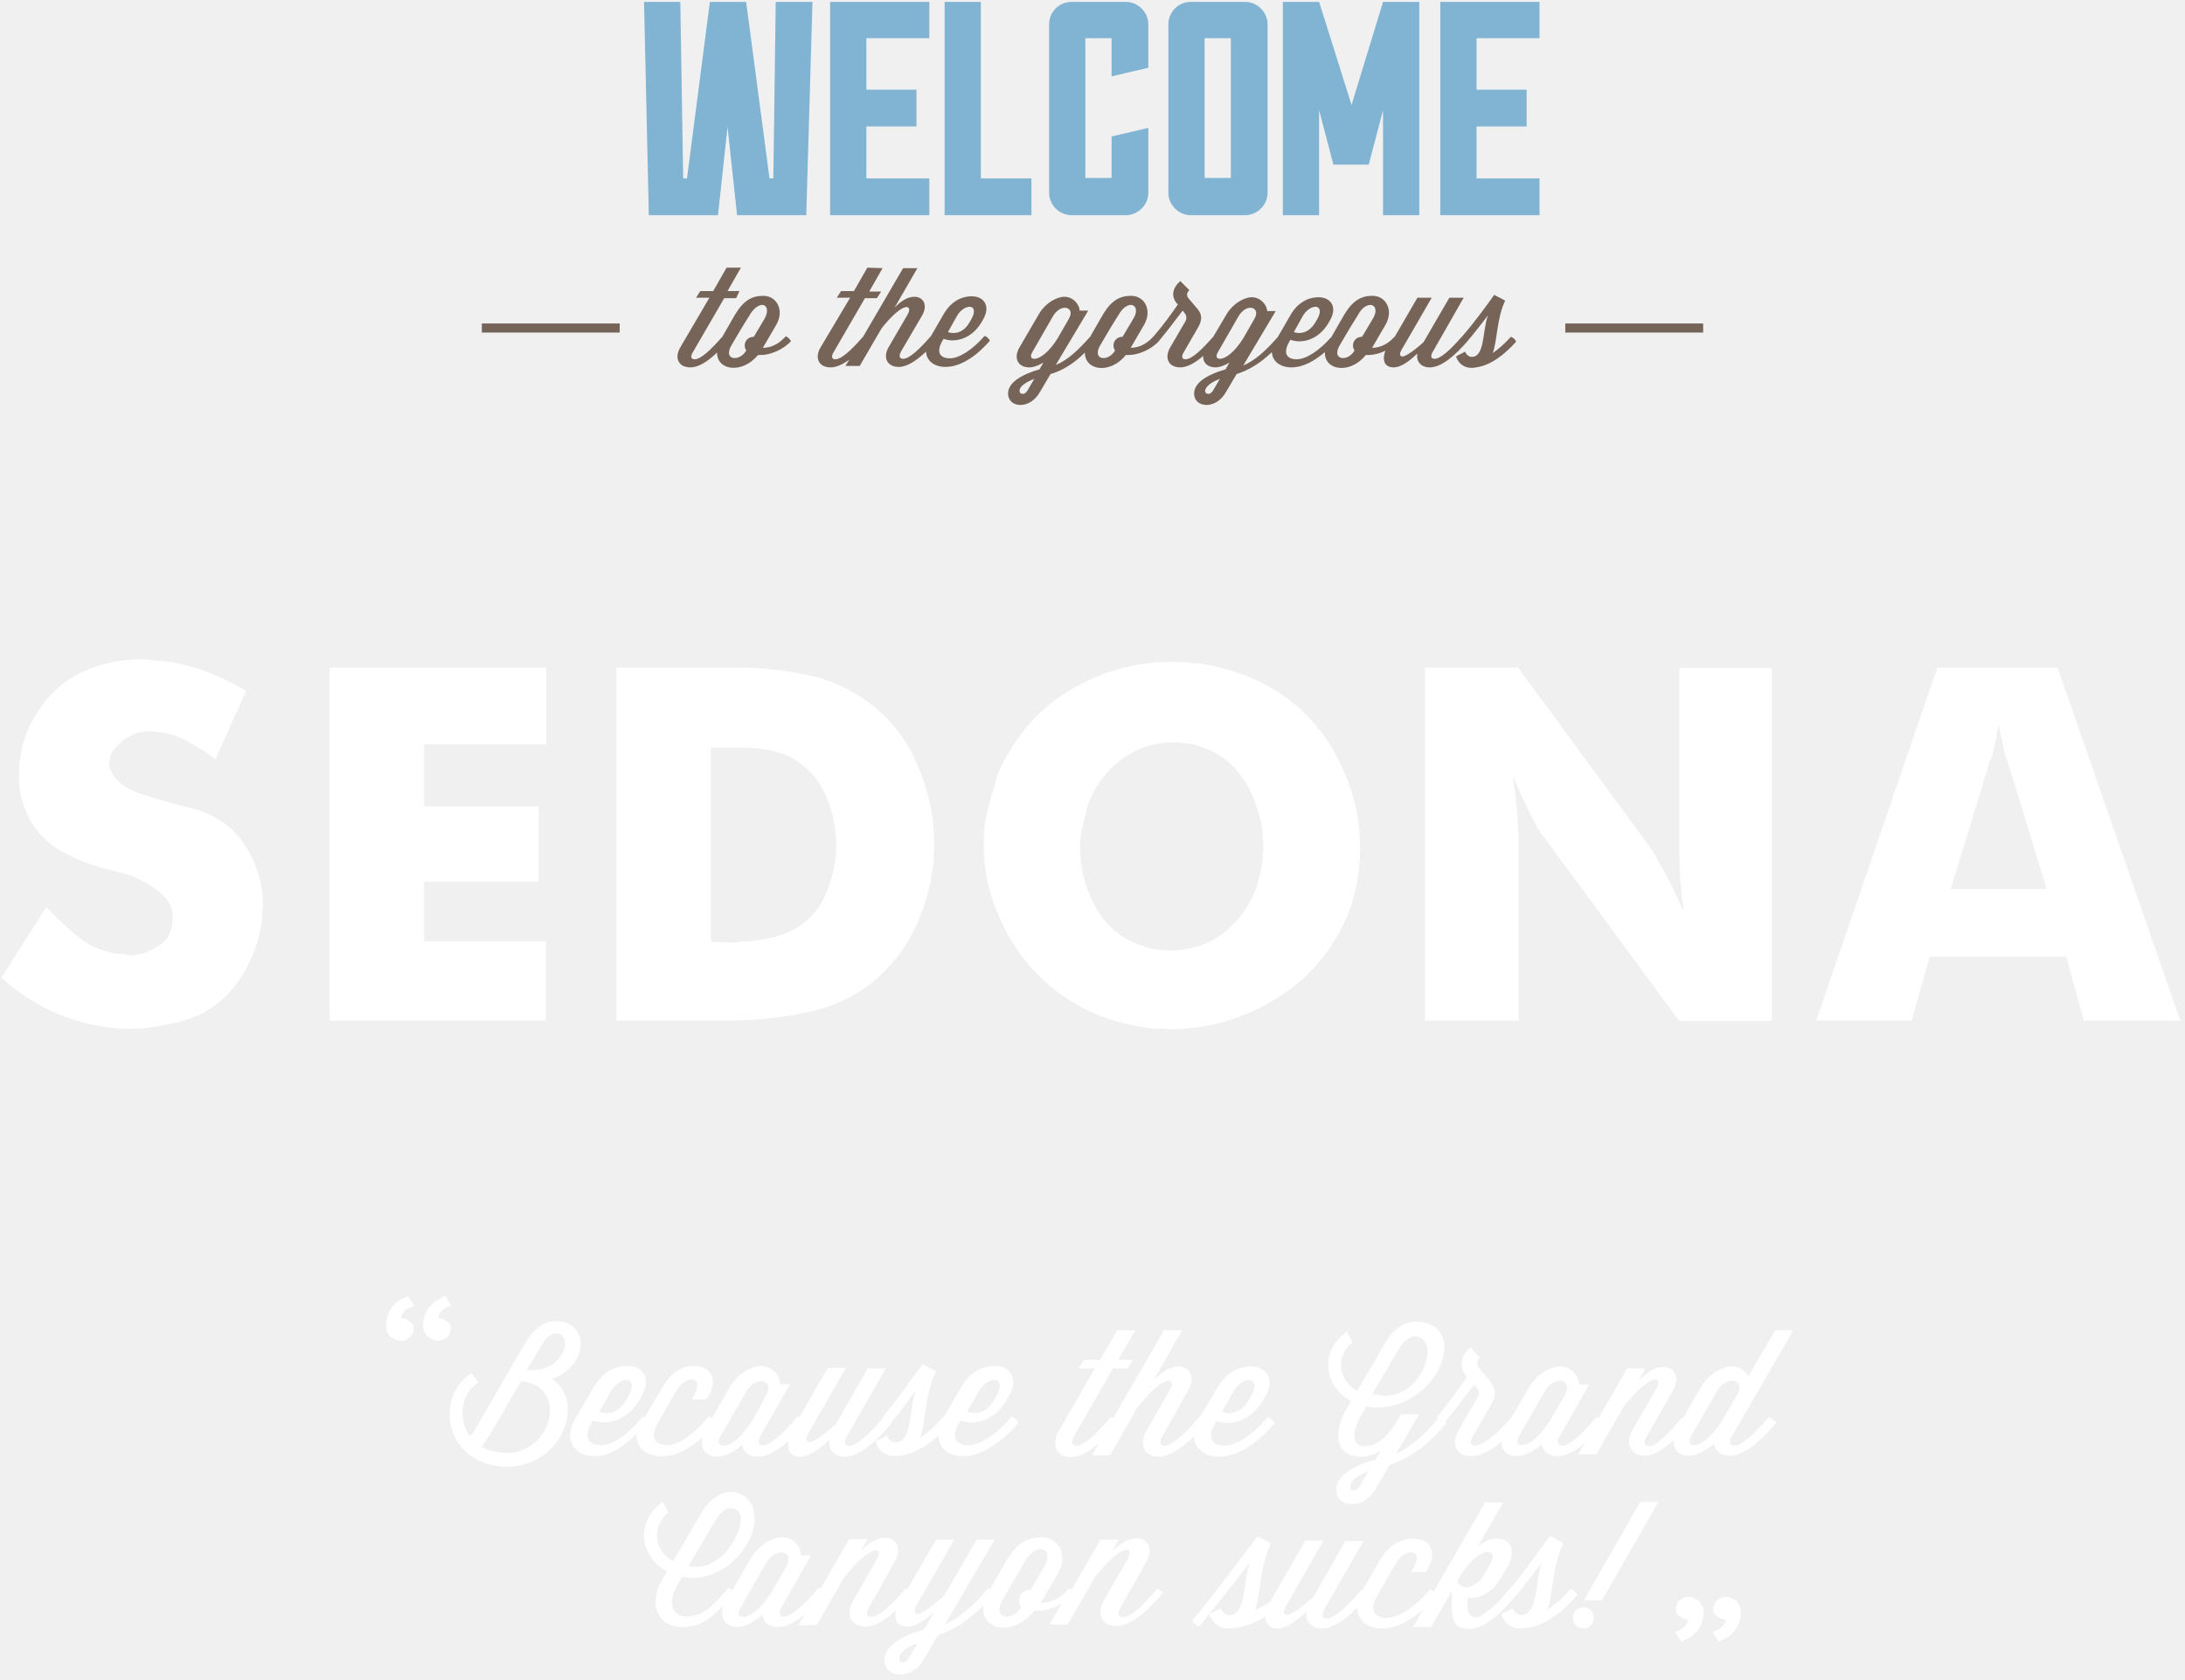
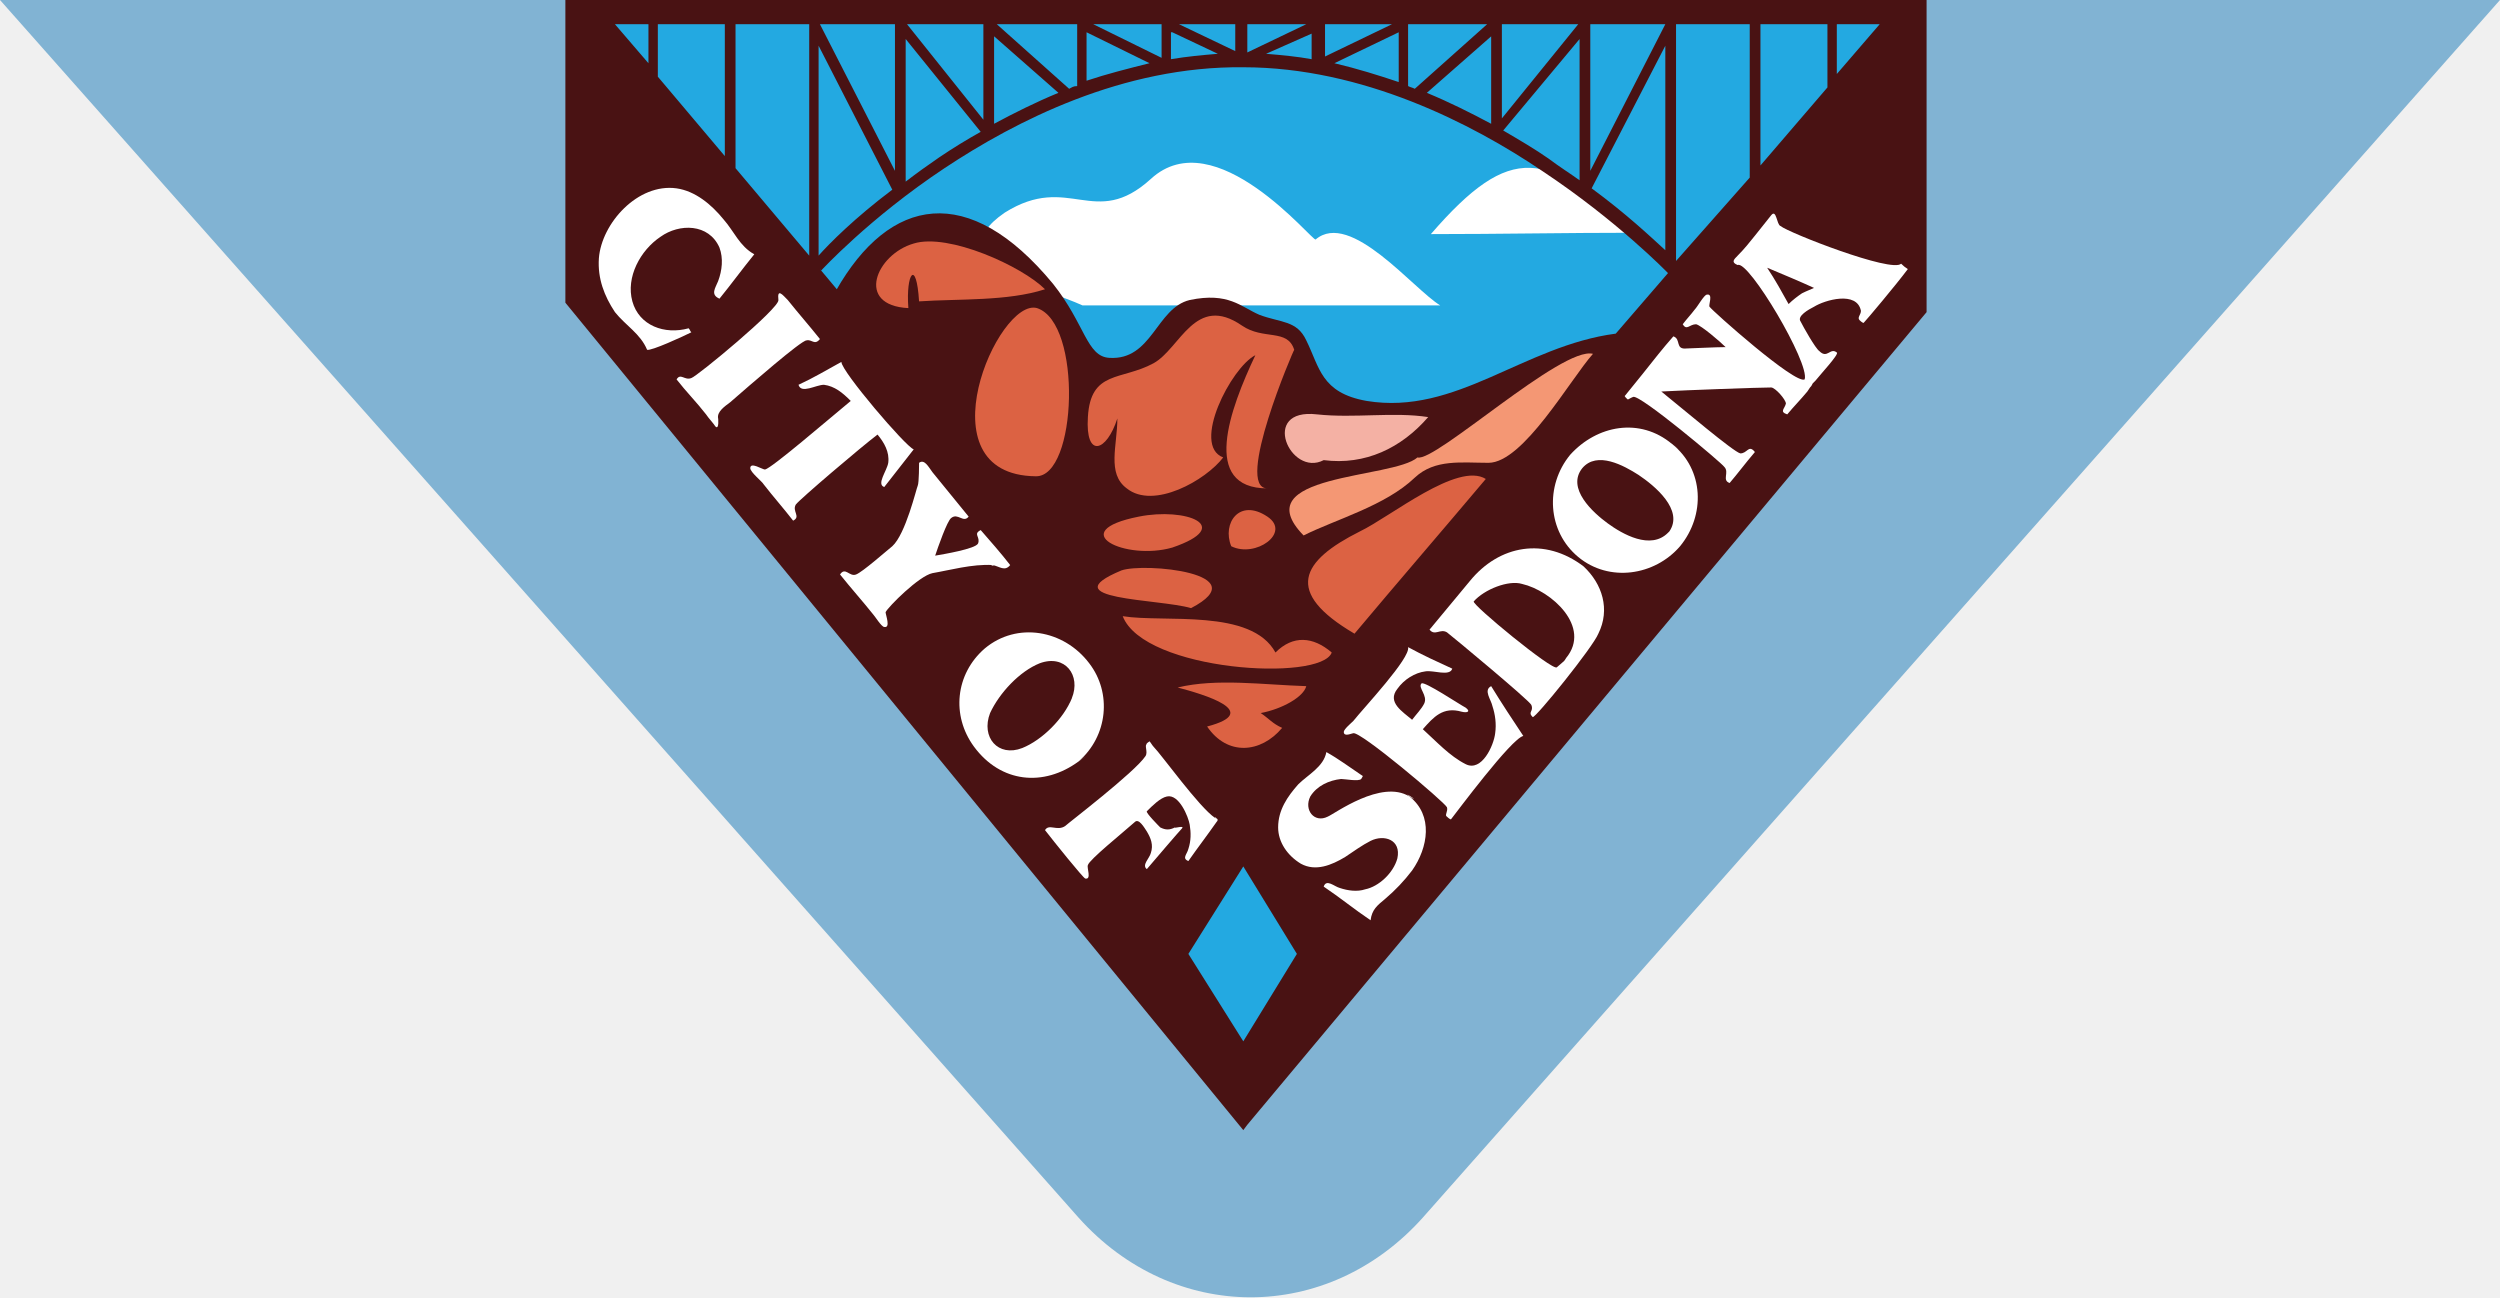
- <svg xmlns="http://www.w3.org/2000/svg" width="458" height="352" fill="none">
-   <path d="m152.3 56.1-2.8 4.9h-2.7l-.9 1.4h2.8l-6.1 10.4c-1.3 2.2-.4 4.2 2.1 4.2 1.8 0 3.7-1.3 5.6-3.1 0 3.8 5.3 4.5 8.6.5h.7c1.8 0 4.6-1.1 6.2-2.9-.2-.4-.7-.9-1.1-1l-.2.2c-1.4 1.5-3 2.2-4.6 2.2l2.8-4.8c1.8-3.1.1-6.1-2.7-6.1-2.3 0-4.1.9-5.9 3.9l-1.5 2.6-1.2 2.1-.2.2c-2.2 2.5-4.3 4.5-5.6 4.5-.7 0-1-.5-.3-1.6l6.5-11.2h2.5l.7-1.5h-2.5l2.8-4.9h-3Zm7.5 7.8c1 .1 1.4 1.3.4 3l-2.2 3.7h-.1c-1 0-1.8.8-1.8 1.8 0 .4.1.7.3 1v.1c-1.4 2.4-4.9 2-3.1-1.1l2.3-3.9 1.5-2.4c.9-1.6 2-2.2 2.7-2.2Zm22-7.8L179 61h-2.7l-.9 1.4h2.8L172 72.8c-1.3 2.2-.4 4.2 2.1 4.2 1.2 0 2.5-.6 3.9-1.6l-.8 1.3h3l4.6-7.9c4.6-5.8 6.7-5 5.4-2.8l-3.9 6.7c-1.3 2.2-.4 4.2 2.1 4.2 1.8 0 3.8-1.4 5.7-3.2.1 1.9 1.7 3.2 4.1 3.2 3.4 0 6.8-2.6 9.3-5.5-.2-.4-.7-.9-1.1-1l-.2.2c-2.2 2.5-5 4.5-7.1 4.5-1.9 0-3-1.1-1.6-3.6l.3-.5c1.9.8 5.6.4 7.9-3.4l.4-.7c1.6-2.8.1-4.8-2.4-4.8-2.4 0-4.4 1.3-5.7 3.4l-2.9 5-.2.2c-2.2 2.5-4.3 4.5-5.6 4.5-.7 0-1-.5-.4-1.6l4.4-7.5c1.3-2.3.1-3.9-1.6-3.9-1.3 0-2.7.7-4.2 2.3l4.8-8.3h-3l-8.4 14.4-.2.2c-2.2 2.5-4.3 4.5-5.6 4.5-.7 0-1-.5-.3-1.6l6.5-11.2h2.5l.9-1.4h-2.5l2.8-4.9-3.2-.1Zm21.3 8.2c1-.1 1.5.9.5 2.6l-.4.7c-1.4 2.4-3.4 2.4-4.5 2l1.9-3.4c.7-1.2 1.7-1.8 2.5-1.9Zm44.3-5.4c-1.7 1.5-1.9 3.2-.8 4.6l.3.3c-1.3 1.9-3.1 4.4-5.1 6.7l-.2.2c-1.4 1.5-3 2.2-4.6 2.2l2.8-4.8c1.8-3.1.1-6.1-2.7-6.1-2.3 0-4.1.9-5.9 3.9l-1.5 2.6-1.2 2.1-.2.2c-2.5 2.8-4.6 4.7-7 5.7l6.8-11.4h-1.8c0-1.2-1.3-2.9-3.2-2.9-1.6 0-3.9 1.3-5.2 3.4l-4.2 7.2c-1.3 2.2-.4 4.2 2.1 4.2.8 0 1.9-.4 2.9-1l-.8 1.4c-4.1 1.2-6.6 2.9-6.6 5.1 0 2.9 4.4 3.5 6.6-.2l2.3-3.9c2.4-.7 4.8-2.1 7.2-4.5 0 3.8 5.3 4.6 8.6.5h.7c1.8 0 4.6-1.1 6.2-2.9 1.4-1.7 2.6-3.2 5-6.4l.4.5c.4.5.5 1.1.2 1.7l-3.2 5.5c-1.3 2.2-.4 4.2 2.1 4.2 1.5 0 3.2-1 4.8-2.4-.1 1.4.9 2.4 2.6 2.4.8 0 1.9-.4 2.9-1l-.8 1.4c-4.1 1.2-6.6 2.9-6.6 5.1 0 2.9 4.4 3.5 6.6-.2l2.3-3.9c2.5-.8 4.9-2.2 7.4-4.6.1 1.9 1.7 3.2 4.1 3.2 2.5 0 4.9-1.4 7-3.2-.1 3.9 5.3 4.7 8.6.6h.7c.9 0 2.2-.3 3.4-.9-.8 2.1-.1 3.5 1.7 3.5 1.7 0 3.5-1.5 5-2.9-.3 1.6.7 2.9 2.6 2.9 2.5 0 5.4-2.6 7.9-5.5 1.7-2 3.2-4 4.3-5.4-1.2 3.1-.6 8.7-3.4 8.7-1 0-1.4-1.1-1.4-1.1l-1.9 1s.6 2.4 3.3 2.4c.3 0 .6 0 .8-.1h.1c3.1-.4 6.1-2.8 8.4-5.4-.2-.5-.7-.9-1.1-1l-.2.2c-1.1 1.2-2.3 2.3-3.6 3.2 1-2.8.8-7.2 2.6-11l-2.3-1.2c-1.2 1.7-4 5.6-6.7 8.7l-.2.2c-2.2 2.5-4.3 4.5-5.6 4.5-.7 0-1-.5-.3-1.6l6.4-11.2h-3l-5.4 9.3c-2.3 2.1-4.1 3.2-4.6 3-.8-.3 0-1.4.4-2.1l5.9-10.2h-3l-4.7 8.1-.2.2c-1.4 1.5-3 2.2-4.6 2.2l2.8-4.8c1.8-3.1.1-6.1-2.7-6.1-2.3 0-4.1.9-5.9 3.9l-1.5 2.6-1.2 2.1-.2.2c-2.2 2.5-5 4.5-7.1 4.5-1.9 0-3-1.1-1.6-3.6l.3-.5c1.9.8 5.6.4 7.9-3.4l.4-.7c1.6-2.8.1-4.8-2.4-4.8-2.4 0-4.4 1.3-5.7 3.4l-2.9 5-.2.2c-2.5 2.8-4.6 4.7-7 5.7l6.8-11.4h-1.8c0-1.2-1.3-2.9-3.2-2.9-1.6 0-3.9 1.3-5.2 3.4l-2.9 4.9-.2.2c-2.2 2.5-4.3 4.5-5.6 4.5-.7 0-1-.5-.3-1.6l3-5.2c1-1.8.6-2.9-.4-4l-1.7-2c-.4-.5-.4-1.1.2-1.7l-1.9-1.9Zm-10.3 5c1 .1 1.5 1.3.4 3l-2.2 3.7h-.1c-1 0-1.8.8-1.8 1.8 0 .4.1.7.3 1v.1c-1.4 2.4-4.9 2-3.1-1.1l2.3-3.9 1.5-2.4c.9-1.6 1.9-2.2 2.7-2.2Zm50.2 0c1 .1 1.5 1.3.4 3l-2.2 3.7h-.1c-1 0-1.8.8-1.8 1.8 0 .4.1.7.3 1v.1c-1.4 2.4-4.9 2-3.1-1.1l2.3-3.9 1.5-2.4c.8-1.6 1.9-2.2 2.7-2.2Zm-11.7.4c1-.1 1.5.9.5 2.6l-.4.7c-1.5 2.4-3.4 2.4-4.5 2l1.9-3.4c.7-1.2 1.7-1.8 2.5-1.9Zm-52.4.2c1 0 1.7.9.8 2.4l-2.3 4c-1.8 2.9-3.7 4.3-4.9 4.3-.7 0-1-.5-.3-1.6l4.2-7.3c.7-1.2 1.7-1.8 2.5-1.8Zm38.9 0c1 0 1.7.9.8 2.4l-2.3 4c-1.8 2.9-3.7 4.3-4.9 4.3-.7 0-1-.5-.3-1.6l4.2-7.3c.7-1.2 1.7-1.8 2.5-1.8Zm-45.3 14.9-1.4 2.4c-.6 1.1-1.7.9-1.7.1 0-.7.8-1.6 3.1-2.5Zm38.9 0-1.4 2.4c-.6 1.1-1.7.9-1.7.1.1-.7.8-1.6 3.1-2.5ZM101 67.8h28.9v1.9H101v-1.9Zm227.1 0H357v1.9h-28.9v-1.9Z" fill="#766458" />
-   <path d="M322.7 37.4v7.7h-20.8V.4h20.8V8h-13.2v10.8H320v7.7h-10.5v10.9h13.2ZM289.9.4h7.6v44.7h-7.6v-22l-3 11.4h-7.4l-3-11.4v22h-7.6V.4h7.6l6.8 21.6L289.9.4ZM258 8h-5.5v29.3h5.5V8Zm3-7.6c2.5 0 4.7 2.1 4.7 4.7v35.3c0 2.6-2.2 4.7-4.7 4.7h-11.4c-2.6 0-4.7-2.2-4.7-4.7V5.1c0-2.6 2.1-4.7 4.7-4.7H261Zm-28 28.2 7.7-1.8v13.6c0 2.6-2.2 4.7-4.7 4.7h-11.4c-2.6 0-4.7-2.2-4.7-4.7V5.1c0-2.6 2.1-4.7 4.7-4.7H236c2.5 0 4.7 2.1 4.7 4.7v9.1L233 16V8h-5.5v29.3h5.5v-8.7Zm-16.8 8.8v7.7H198V.4h7.6v37h10.6Zm-21.4 0v7.7H174V.4h20.8V8h-13.2v10.8h10.5v7.7h-10.5v10.9h13.2ZM162.6.4h7.7L169 45.1h-14.5l-2-18.5-2 18.5H136L135 .4h7.6l.6 37h.8l4.8-37h7.6l4.9 37h.8l.5-37Z" fill="#81B3D3" />
-   <path d="m380.7 213.9 25.4-74h25.2l25.7 74h-20.2l-3.7-13.4h-28.6l-3.8 13.4h-20Zm35.7-52.1-7.5 24.5H429l-7.5-24.5-1.2-3.6c-.3-1.3-.6-2.5-.8-3.8-.2-.5-.3-.9-.3-1.3-.1-.5-.2-.9-.2-1.3-.1.4-.2.8-.3 1.3-.1.4-.2.8-.2 1.3-.1.2-.1.3-.1.5 0 .1 0 .2-.1.3-.2 1.1-.5 2.3-.8 3.4-.5 1-.8 2.1-1.1 3.2Zm-117.7 52.1v-74h19.5l27.9 38c.7 1.1 1.4 2.3 2 3.5.7 1.2 1.4 2.4 2 3.6l1.4 3c.5 1 .9 2 1.4 2.9l-.3-2.4c-.1-.8-.2-1.6-.2-2.4-.2-1.6-.3-3.2-.3-4.8-.1-1.7-.1-3.3-.1-5V140h19.4v74H352l-28.1-38.2c-.8-.9-1.5-2-2.2-3.3-.7-1.3-1.4-2.7-2-4.1-.4-1-.9-1.9-1.4-2.9-.4-.9-.7-1.9-1.2-2.8a93.41 93.41 0 0 1 1.2 14.7v36.5h-19.6Zm-88-54.9c3.6-6.6 8.5-11.6 14.9-15.1a40.8 40.8 0 0 1 22.7-5.1c1 .1 2 .2 2.9.2 2.9.4 5.7 1.1 8.5 2.1a36.1 36.1 0 0 1 20.9 18.2c3 5.9 4.5 12 4.5 18.5 0 .8 0 1.6-.1 2.4 0 .8-.1 1.5-.2 2.3-.2 1.7-.5 3.3-.9 4.9-.4 1.6-.9 3.1-1.5 4.6-3.3 7.5-8.3 13.4-15.2 17.5-6.9 4.1-14.1 6.2-21.7 6.2-.5 0-1.1 0-1.6-.1h-1.5c-2.7-.2-5.3-.7-7.9-1.4-2.6-.7-5.1-1.7-7.4-2.9a37.5 37.5 0 0 1-15.3-14.5c-3.7-6.3-5.6-12.9-5.6-19.7 0-1 0-2 .1-3s.2-2.1.5-3.1c.4-2 .9-4.1 1.6-6 .4-2.2 1.3-4.1 2.3-6Zm52.8 26.6.6-2.4c.2-.9.4-1.7.5-2.6.1-.5.1-1.1.1-1.6.1-.5.1-1 .1-1.5s0-.9-.1-1.4v-1.4c-.4-3.3-1.4-6.5-3-9.6-1.6-3.1-3.9-5.5-6.7-7.2-.8-.4-1.5-.7-2.3-1-.8-.3-1.5-.6-2.3-.8-.8-.2-1.5-.3-2.3-.3-.8-.2-1.5-.2-2.3-.2-3.9 0-7.6 1.2-10.9 3.7-3.3 2.5-5.7 5.8-7 9.9l-.2.5v.5l-.6 2.2c-.2.7-.3 1.4-.5 2.2l-.2 1.6v2.4c0 .2 0 .5.1.8.2 4.1 1.5 8 3.7 11.7 2.3 3.6 5.5 6 9.5 7.2l1.4.5c.5.1 1 .2 1.5.2l1.4.2h1.4c4.1 0 7.8-1.2 11-3.6 3.3-2.6 5.7-5.9 7.1-10ZM181.4 207a32.6 32.6 0 0 1-11.8 5.1c-4.2.9-8.6 1.5-12.9 1.7-1.2.1-2.5.1-3.7.1h-23.8v-74h25.1a71.43 71.43 0 0 1 15.9 1.8c4.1.9 7.9 2.7 11.3 5.1 4.3 3 7.7 7 10.1 12 2.4 5 3.8 10.1 4.1 15.3.1.5.1.9.1 1.4v2.9c-.2 5.5-1.5 10.8-3.9 15.9s-6 9.4-10.5 12.7Zm-32.4-9.7c.2 0 .5 0 .7.1h.8c.3 0 .6 0 .8.1h3.1c.9-.1 1.7-.2 2.4-.2 2-.2 4-.5 5.9-1 1.9-.5 3.7-1.4 5.2-2.4 2.5-1.8 4.3-4.2 5.5-7.2 1.2-3.1 1.9-6.3 1.9-9.6v-.9c0-.3 0-.6-.1-.9-.2-2.9-.9-5.8-2.1-8.5-1.2-2.8-2.9-5-5.1-6.6-1.6-1.3-3.5-2.2-5.5-2.7s-4-.7-6-.8H149v40.6Zm-79.9 16.6v-74h45.4V156H88.9v13h24v15.8h-24v12.5h25.5v16.6H69.1ZM9.7 190.1c.1.1.1.2.1.2.1 0 .2 0 .2.1 2.1 2.3 4.5 4.5 7.1 6.5 2.6 1.9 5.7 3 9.1 3.1.1 0 .2 0 .2.1h.3c.1 0 .2 0 .2.1h1.3c.4-.1.7-.2 1-.2 1.2-.2 2.4-.7 3.5-1.4 1.2-.7 2.1-1.5 2.7-2.6l.2-.5.2-.5c.2-.5.3-1 .3-1.5.1-.5.1-.9.1-1.3 0-2.1-.9-3.8-2.8-5.2-1.7-1.4-3.7-2.6-5.8-3.4-.8-.3-1.6-.5-2.4-.7l-2.2-.6h-.2c-.1-.1-.2-.1-.2-.1-3.8-.9-7.4-2.4-10.7-4.4-3.3-2.1-5.6-5.1-6.9-8.9-.2-.8-.5-1.6-.7-2.4-.2-.9-.3-1.8-.3-2.7v-3.4c.1-.6.2-1.2.3-1.9.2-1.6.6-3.1 1.2-4.6.5-1.5 1.2-2.9 2.1-4.2 2.5-4.1 5.7-7 9.5-8.8 3.9-1.8 8.1-2.7 12.3-2.7 1 0 2 .1 3 .2l3.3.3c2.8.5 5.6 1.3 8.2 2.3 2.8 1.1 5.3 2.4 7.7 3.8l-6.4 14.3c-2.1-1.5-4.3-2.9-6.6-4.1a15.9 15.9 0 0 0-7.5-1.7h-.9c-1.8.2-3.4 1-5 2.4-1.5 1.3-2.3 2.7-2.3 4.3v.7c.1.2.2.5.3.7.2.5.4 1 .8 1.5s.8.9 1.3 1.3c.9.7 2.1 1.4 3.7 2 1.6.5 3.3 1.1 5.1 1.6 1.5.4 2.9.8 4.3 1.2 1.4.3 2.6.6 3.5.9 4.3 1.5 7.6 4.1 9.8 7.8 2.2 3.6 3.3 7.4 3.4 11.4v.6c0 .5 0 .9-.1 1.4v1.3c-.5 4-1.8 7.9-3.9 11.5-2.1 3.6-4.9 6.4-8.5 8.4-1.3.6-2.7 1.2-4.1 1.6-1.4.4-2.8.7-4.2 1-1.1.2-2.3.4-3.5.5-1.1.2-2.2.2-3.4.2H26c-4.6-.2-9.2-1.2-13.7-3-4.5-1.9-8.5-4.5-12-7.7l9.4-14.8Zm341.6 147.1c0-.3.1-.6.2-.9.1-.3.3-.6.5-.8.2-.2.5-.4.8-.6.3-.1.7-.2 1.1-.2.5 0 .9.1 1.3.3.4.2.8.4 1.1.7.2.3.4.6.6 1 .1.4.2.8.2 1.3 0 .9-.2 1.6-.5 2.4-.3.7-.7 1.4-1.3 1.9a5 5 0 0 1-1.7 1.2c-.3.1-.5.3-.7.4-.1.1-.2.1-.4.2l-1.4-2c.2-.1.5-.2.8-.4.3-.1.6-.3.9-.5.3-.2.5-.5.7-.8.2-.3.3-.6.3-1-.6 0-1.2-.2-1.7-.6-.6-.3-.8-.8-.8-1.6Zm7.8 0c0-.3.1-.6.2-.9.1-.3.3-.6.5-.8.2-.2.5-.4.8-.6.3-.1.7-.2 1.1-.2.5 0 .9.1 1.3.3.4.2.8.4 1.1.7.2.3.4.6.6 1 .1.4.2.8.2 1.3 0 .8-.1 1.6-.5 2.4-.3.7-.7 1.4-1.3 1.9a5 5 0 0 1-.8.7c-.3.2-.6.4-.9.5-.3.1-.5.3-.7.4-.1.1-.2.1-.4.2l-1.3-2c.2-.1.5-.2.8-.4.3-.1.6-.3.9-.5.3-.2.5-.5.7-.8.2-.3.3-.6.3-1-.6 0-1.2-.2-1.7-.6-.7-.3-.9-.8-.9-1.6ZM94.5 278.5c0 .3-.1.6-.2.9-.1.3-.3.6-.5.8a2.73 2.73 0 0 1-3.2.5c-.4-.2-.8-.4-1.1-.7-.3-.3-.5-.7-.6-1-.1-.4-.2-.8-.2-1.3 0-.9.2-1.6.5-2.4.3-.7.7-1.4 1.3-1.9.3-.3.5-.5.8-.7.3-.2.6-.4.9-.5.3-.1.5-.3.7-.4.2-.1.3-.1.4-.2l1.3 2c-.3.1-.6.2-.8.4-.3.1-.6.3-.9.5-.3.2-.5.5-.7.8-.2.3-.3.6-.3 1 .7 0 1.2.2 1.7.6.7.4.9.9.9 1.6Zm-7.8 0c0 .6-.2 1.2-.7 1.7-.2.2-.5.4-.8.6a3.08 3.08 0 0 1-2.4-.1c-.4-.2-.8-.4-1.1-.7-.3-.3-.5-.7-.6-1-.1-.4-.2-.8-.2-1.3 0-.9.2-1.6.5-2.4.3-.7.7-1.4 1.3-1.9.2-.2.5-.5.8-.7.3-.2.6-.4.9-.5.3-.1.5-.3.7-.4.2-.1.3-.1.4-.2l1.3 2c-.2.1-.5.2-.8.4-.3.1-.6.3-.9.5-.3.2-.5.5-.7.8-.2.3-.3.6-.3 1 .7 0 1.2.2 1.7.6.6.4.9.9.9 1.6ZM332 335.4h3.8l11.8-20.6h-3.8L332 335.4Zm-.1 1.5c-1.2 0-2.2 1-2.2 2.2 0 1.2.9 2.2 2.2 2.2 1.2 0 2.2-.9 2.2-2.2 0-1.3-1-2.2-2.2-2.2Zm-26.4-5.5 1.1-1.9c4.4-6.1 7.3-4.4 6-2.1l-1.8 3.1c-1.1 1.9-4.5 3.3-5.3.9Zm25.1 2.9c-.2-.6-.9-1.2-1.4-1.3l-.3.3c-1.3 1.6-2.9 2.9-4.5 4.1 1.2-3.6.9-9.1 3.3-14l-2.8-1.5c-1.6 2.1-5 7.1-8.4 11.1l-.3.3c-2.7 3.2-5.4 5.7-7 5.7-.8 0-1.6-.8-1.6-2.5v-1.6c2.7.3 5.5-1.4 7.2-4.5l1-1.7c3.5-6-2.2-8-6.1-4.5l5.4-9.3h-3.8l-10.8 18.7c-.2-.2-.4-.3-.7-.5l-.3.3c-2.7 3.2-6.2 5.7-8.9 5.7-2.3 0-3.7-1.5-2-4.5l3.9-6.8c2.2-3.7 6-3.1 3.8.8l-.5.9h3.1l.5-.9c2-3.5.1-6.1-3-6.1s-5.5 1.6-7.1 4.4l-3.7 6.4c-.1 0-.2-.1-.2-.1l-.3.3c-2.7 3.2-5.4 5.7-7 5.7-.8 0-1.3-.6-.4-2.1l8.1-14.1H282l-6.7 11.7c-2.9 2.6-5.1 4.1-5.8 3.7-.9-.4 0-1.8.5-2.6l7.4-12.9h-3.8l-7.3 12.7c-.8.7-2.4 1.4-3.2 1.9 1.2-3.6.9-9.1 3.3-14l-2.8-1.5c-1.6 2.1-10.3 13.7-13.7 17.7.3.5.9.9 1.4 1.3 2.1-2.5 9.3-11.7 10.7-13.5-1.5 3.9-.7 11-4.3 11-1.3 0-1.8-1.4-1.8-1.4l-2.4 1.2s.7 3 4.1 3c.4 0 .7 0 1.1-.1h.1c1.9-.3 4.6-1.1 6.4-2.4 0 1.5.9 2.5 2.5 2.5 2.1 0 4.4-1.9 6.2-3.6-.4 2 .8 3.6 3.2 3.6 2.3 0 5-1.9 7.4-4.4 0 2.5 2 4.4 5.1 4.4 3.1 0 6.1-1.7 8.7-4l-2.1 3.7h3.8l4.3-7.5v3c0 3.2.6 4.9 3.7 4.9s6.7-3.3 9.8-7c2.1-2.5 4-5.1 5.4-6.9-1.5 3.9-.7 11-4.3 11-1.3 0-1.8-1.4-1.8-1.4l-2.4 1.2s.7 3 4.1 3c.4 0 .7 0 1.1-.1h.1c4-.5 7.8-3.6 10.6-6.9ZM216 333.2h-.2c-1.2 0-2.2 1-2.2 2.3 0 .5.1.9.4 1.3v.1c-1.8 3-6.1 2.5-3.9-1.5l2.9-5 1.8-3.1c2.7-4.5 6.3-2.7 4 1.2l-2.8 4.7Zm-25.4 14.2c-.8 1.4-2.1 1.2-2.1.2s.9-2.1 3.8-3.2l-1.7 3Zm-28.8-13.8c-2.3 3.6-4.5 5.3-6.1 5.3-.8 0-1.3-.6-.4-2.1l5.3-9.2c2-3.5 6.1-2.6 4.2.8l-3 5.2Zm-12-14.7c1.1-1.9 2.4-2.8 3.4-2.8 1.4 0 2.1.9 2.1 2.3 0 3.5-4.4 10.8-10.2 9.9h-.8l5.5-9.4Zm92.8 14.1-.3.3c-2.7 3.2-5.4 5.7-7 5.7-.8 0-1.3-.6-.4-2.1l5.4-9.6c1.6-2.9.1-4.9-2-4.9-1.6 0-3.3.9-5.2 2.8l1.4-2.5h-3.8l-6.1 10.5c-.2-.1-.3-.2-.5-.3l-.3.3a7.79 7.79 0 0 1-5.7 2.8l3.6-6.1c2.3-4 .2-7.7-3.4-7.7-2.9 0-5.2 1.2-7.3 4.9l-1.9 3.2-1.6 2.8c-.1-.1-.2-.1-.3-.2l-.3.3c-3.1 3.6-5.8 5.9-8.8 7.2l10.4-17.7h-3.8l-6.7 11.6c-2.9 2.7-5.2 4.2-5.9 3.9-.9-.4 0-1.8.5-2.6l7.4-12.9h-3.8l-6 10.4c-.1-.1-.2-.1-.3-.2l-.3.3c-2.7 3.2-5.4 5.7-7 5.7-.8 0-1.3-.6-.4-2.1l5.4-9.6c1.6-2.9.1-4.9-2-4.9-1.6 0-3.3.9-5.2 2.8l1.4-2.5H178l-6 10.4c-.1-.1-.2-.1-.4-.2l-.3.3c-2.7 3.2-5.4 5.7-7 5.7-.8 0-1.3-.6-.4-2.1L170 326h-2.1c.1-1.6-1.5-3.8-4-3.8-2 0-4.9 1.6-6.5 4.4l-3.9 6.7c-.3-.2-.6-.4-.8-.5l-.3.3c-2.7 3.2-4.8 5.7-8.6 5.7-2.6 0-4.1-2.6-1.9-6.4l1.1-1.9c.7.1 1.4.2 2.1.2 4 0 8.6-2.1 11.6-7.3 1.1-1.9 1.5-3.6 1.5-5.1 0-3.4-2.2-5.6-5-5.6-2.1 0-4.5 1.5-6.2 4.4l-5.9 10.1a6.22 6.22 0 0 1-3.4-5.4c0-1.7.8-3.5 2.4-4.8l-1.2-2.2c-2.7 1.9-3.9 4.5-3.9 7 0 3 1.7 5.9 4.8 7.5l-1.1 2c-2.7 4.6-1.1 9.7 4.2 9.7 4.2 0 6.1-1.9 8.7-4.4-.8 2.4.4 4.4 3 4.4 1.5 0 3.4-1 5.2-2.5.2 1.5 1.3 2.5 3.3 2.5 1.8 0 3.8-1.1 5.7-2.8l-1.4 2.4h3.8l5.8-10.1c5.8-7.2 8.4-6.3 6.7-3.5l-4.9 8.5c-1.6 2.8-.5 5.4 2.6 5.4 2 0 4.3-1.4 6.4-3.4-.5 2.1.5 3.4 2.4 3.4 1.8 0 3.9-1.5 5.6-3l-2.1 3.6c-5.1 1.5-8.3 3.6-8.3 6.5 0 3.6 5.6 4.4 8.3-.3l2.9-5c3.2-1 6.3-3 9.5-6.2-.5 5.3 6.5 6.5 10.7 1.1h.8c1.4 0 3.2-.5 4.9-1.5l-2.5 4.4h3.8l5.8-10.1c5.8-7.2 8.4-6.3 6.7-3.5l-4.9 8.5c-1.6 2.8-.5 5.4 2.6 5.4s6.7-3.3 9.8-7c-.1 0-.7-.6-1.2-.8Zm118.6-35.6c-2.3 3.7-4.6 5.5-6.2 5.5-.8 0-1.3-.6-.4-2.1l5.3-9.2c2-3.5 6.1-2.6 4.2.8l-2.9 5Zm-36.2.2c-2.3 3.6-4.5 5.3-6.1 5.3-.8 0-1.3-.6-.4-2.1l5.3-9.2c2-3.5 6.1-2.6 4.2.8l-3 5.2Zm-39.9 13.8c-.8 1.4-2.1 1.2-2.1.2s.9-2.1 3.8-3.2l-1.7 3Zm8-28.5c1.1-1.9 2.4-2.8 3.4-2.8 6 0 1.5 14.4-8.1 12.2h-.8l5.5-9.4Zm77.7 14.1-.3.3c-2.7 3.2-5.4 5.7-7 5.7-.8 0-1.3-.6-.4-2.1l12.8-22.1h-3.8l-5.6 9.6c-.7-1.1-1.9-2-3.5-2-2 0-4.9 1.6-6.5 4.4l-3.7 6.4c-.1 0-.2-.1-.2-.1l-.3.3c-2.7 3.2-5 5.7-6.7 5.7-.8 0-1.3-.6-.4-2.1l5.5-9.6c1.6-2.9.1-4.9-2-4.9-1.6 0-3.3.9-5.2 2.8l1.4-2.5h-3.8l-6 10.4c-.1-.1-.2-.1-.4-.2l-.3.3c-2.7 3.2-5.4 5.7-7 5.7-.8 0-1.3-.6-.4-2.1l6.1-10.7H331c.1-1.6-1.5-3.8-4-3.8-2 0-4.9 1.6-6.5 4.4l-3.7 6.3-.2.2c-2.7 3.2-5.8 5.7-7.4 5.7-.8 0-1.3-.6-.4-2.1l3.8-6.6c1.3-2.3.7-3.6-.5-5.1l-2.1-2.5c-.5-.7-.5-1.5.2-2.2l-2-2.1c-2.1 1.9-2.3 4.1-1 5.8l.3.4c-1.7 2.4-3.9 5.6-6.4 8.5l.3.3c-3.1 3.6-5.8 5.9-8.7 7.2l4.8-8.2h-3.8l-.4.7c-2 3.5-4.3 6-7.2 6-2.6 0-3-2.6-.8-6.4l1.1-1.9c.7.1 1.4.2 2.1.2 13.4 0 19.9-18 8.1-18-2.1 0-4.5 1.5-6.2 4.4l-5.9 10.1a6.22 6.22 0 0 1-3.4-5.4c0-1.7.8-3.5 2.4-4.8l-1.2-2.2c-2.7 1.9-3.9 4.5-3.9 7 0 3 1.7 5.9 4.8 7.5l-1.1 2c-2.7 4.6-2.2 9.7 3.2 9.7 1.6 0 2.9-.5 4.1-1.2l-1 1.7c-5.1 1.6-8.3 3.6-8.3 6.5 0 3.6 5.6 4.4 8.3-.3l2.9-5c3.9-1.2 7.8-3.9 11.9-8.7-.1-.1-.1-.2-.2-.4 1.7-2 3.1-3.9 6-7.7l.5.6c.5.6.7 1.4.2 2.1l-4 6.9c-1.6 2.8-.5 5.4 2.6 5.4 1.9 0 4.3-1.2 6.4-3 0 1.7 1.1 3 3.3 3 1.5 0 3.4-1 5.2-2.5.2 1.5 1.3 2.5 3.3 2.5 1.8 0 3.8-1.1 5.7-2.8l-1.4 2.4h3.8l5.8-10.1c5.8-7.2 8.4-6.3 6.7-3.5l-4.9 8.5c-1.6 2.8-.5 5.4 2.6 5.4 2 0 3.8-1.4 6-3.3-.2 1.9 1 3.3 3.3 3.3 1.5 0 3.4-1 5.2-2.5.2 1.5 1.3 2.5 3.3 2.5 3.1 0 6.7-3.3 9.8-7-.5-.3-1.1-.9-1.6-1.1Zm-112.3-5.3c2.2-3.7 6-3.1 3.8.8l-.5.9c-1.8 3.1-4.3 3-5.7 2.5l2.4-4.2Zm-3 13.6c4.3 0 8.5-3.3 11.7-7-.3-.5-.9-1.1-1.4-1.3l-.3.3c-2.7 3.2-6.2 5.7-8.9 5.7-2.3 0-3.7-1.5-2-4.5l.4-.7c2.4 1 7 .5 9.8-4.4l.5-.9c2-3.5.1-6.1-3-6.1-3 0-5.5 1.6-7.1 4.4l-3.7 6.3s-.1 0-.1-.1l-.3.3c-2.7 3.2-5.4 5.7-7 5.7-.8 0-1.3-.6-.4-2.1l5.4-9.6c1.6-2.9.1-4.9-2-4.9-1.6 0-3.4.9-5.3 2.9l6-10.5H244l-10.7 18.5c-.1-.1-.3-.2-.4-.3l-.3.3c-2.7 3.2-5.4 5.7-7 5.7-.8 0-1.3-.6-.4-2.1l8.1-14.1h3.1l1.1-1.8h-3.1l3.6-6.2h-3.8l-3.6 6.2h-3.4l-1.1 1.8h3.4l-7.6 13.2c-1.6 2.8-.5 5.4 2.6 5.4 1.9 0 3.9-1.2 5.9-3l-1.5 2.6h3.8l5.7-10c5.8-7.3 8.4-6.4 6.8-3.6l-4.9 8.5c-1.6 2.8-.5 5.4 2.6 5.4 2.3 0 4.8-1.8 7.3-4.2.2 2.4 2.2 4.2 5.3 4.2ZM128 291.7c2.2-3.7 6-3.1 3.8.8l-.5.9c-1.8 3.1-4.3 3-5.7 2.5l2.4-4.2Zm23.1 9.2 5.3-9.2c2-3.5 6.1-2.6 4.2.8l-2.9 5.2c-2.3 3.6-4.5 5.3-6.1 5.3-.9-.1-1.4-.6-.5-2.1Zm54-9.2c2.2-3.7 6-3.1 3.8.8l-.5.9c-1.8 3.1-4.2 3-5.7 2.5l2.4-4.2Zm-57.8 9.5c-.6 2.2.6 4.1 3.1 4.1 1.5 0 3.4-1 5.2-2.5.2 1.5 1.3 2.5 3.3 2.5 2 0 4.2-1.4 6.4-3.3-.4 2 .5 3.3 2.4 3.3 2.1 0 4.4-1.9 6.2-3.6-.4 2 .8 3.6 3.2 3.6 3.1 0 6.7-3.3 9.8-7 0 0-.1-.1-.1-.2 2.1-2.4 3.9-5 5.2-6.8-1.5 3.9-.7 11-4.3 11-1.3 0-1.8-1.4-1.8-1.4l-2.4 1.2s.7 3.1 4.1 3.1c.4 0 .7 0 1.1-.1h.1c2.8-.4 5.5-2.1 7.9-4.2.1 2.5 2 4.3 5.1 4.3 4.3 0 8.5-3.3 11.7-7-.3-.5-.9-1.1-1.4-1.3l-.3.3c-2.7 3.2-6.2 5.7-8.9 5.7-2.3 0-3.7-1.5-2-4.5l.4-.7c2.4 1 7 .5 9.8-4.4l.5-.9c2-3.5.1-6.1-3-6.1s-5.5 1.6-7.1 4.4l-3.7 6.3h-.1l-.3.3c-1.3 1.6-2.9 2.9-4.5 4.1 1.2-3.6.9-9.1 3.3-14l-2.8-1.5c-1.6 2.1-5 7.1-8.4 11.1l.1.1-.1.2c-2.7 3.2-5.4 5.7-7 5.7-.8 0-1.3-.6-.4-2.1l8.1-14.1h-3.8l-6.7 11.7c-2.9 2.6-5.1 4.1-5.8 3.7-.9-.4 0-1.8.5-2.6l7.4-12.9h-3.8l-6 10.4c-.1-.1-.2-.1-.3-.2l-.3.3c-2.7 3.2-5.4 5.7-7 5.7-.8 0-1.3-.6-.4-2.1l6.1-10.7h-2.1c.1-1.6-1.5-3.8-4-3.8-2 0-4.9 1.6-6.5 4.4l-3.8 6.6c-.2-.1-.4-.3-.6-.4l-.3.3c-2.7 3.2-5.9 5.7-8.5 5.7-2.3 0-3.7-1.5-2-4.5l3.9-6.8c2.2-3.7 6-3.1 3.8.8l-.5.9h3.1l.5-.9c2-3.5.1-6.1-3-6.1s-5.1 1.6-6.7 4.4l-3.8 6.4c-.1-.1-.2-.1-.3-.2l-.3.3c-2.7 3.2-5.9 5.7-8.6 5.7-2.3 0-3.7-1.5-2-4.5l.4-.7c2.4 1 7 .5 9.8-4.4l.5-.9c2-3.5.1-6.1-3-6.1s-5.5 1.6-7.1 4.4l-4 6.8c-2.4 4-.3 7.7 4.1 7.7 3.3 0 6-2 8.8-4.6-.1 2.6 1.9 4.6 5.1 4.6 3.4.1 6.1-1.7 8.8-4Zm-36.9-14 3.1-5.2c2.8-4.8 6.3-2 4.4 1.6-1.5 2.7-3.6 3.6-7.5 3.6Zm-4.1 17.3c-2.3 0-4-.5-5.4-1.3.7-.8 1.3-1.7 1.9-2.7l6.4-11 1 .1c8.8 1.8 5.3 14.9-3.9 14.9Zm9.4-15.5c7.6-2.6 8.2-12.1.7-12.1-2.1 0-4.5 1.5-6.2 4.4L100 298.9a8 8 0 0 1-1.5 2.1c-2.6-3.6-1.9-9 1.8-11.3l-1.5-1.9c-7.9 5-5.6 19.6 7.6 19.6 11.3 0 16.5-13.6 9.3-18.4Z" fill="#fff" />
+ <svg xmlns="http://www.w3.org/2000/svg" width="185" height="96" fill="none">
+   <path d="M185 0H0l79.81 90.101c7.039 7.865 18.44 7.865 25.479 0L185 0Z" fill="#81B3D3" />
+   <path d="M42.83.697 92.004 58.84l48.878-57.745L42.83.697Z" fill="#23A9E1" />
+   <path d="M120.954 17.224c-5.056 0-10.014.1-15.07.1 5.949-6.87 8.626-6.173 15.07-.1ZM80.107 22.6h26.471c-1.983-1.195-6.642-7.069-9.22-4.879-.198.2-7.436-8.86-12.195-4.48-4.163 3.784-6.047-.497-10.806 2.49-5.255 3.583 3.172 5.674 5.75 6.869Z" fill="#fff" />
+   <path d="M92.302 0H41.838v22.4l50.166 61.23.298-.398 50.265-60.134V0H92.302ZM54.429 1.792h5.453v17.124l-5.453-6.471V1.792Zm-.793 9.757L48.68 5.675V1.792h4.957v9.757ZM72.771 8.86 67.12 1.792h5.65v7.069Zm-6.544 3.783L60.675 1.792h5.552v10.852Zm-5.65-9.259 5.452 10.653c-2.776 2.09-4.66 3.982-5.453 4.878V3.385Zm6.443-.498 5.552 6.87a41.788 41.788 0 0 0-3.073 1.891 53.695 53.695 0 0 0-2.479 1.793V2.886Zm6.544-.199 4.759 4.182c-1.686.696-3.272 1.493-4.76 2.29V2.687Zm5.552 3.883-5.354-4.779h5.949v4.58c-.298 0-.397.1-.595.199Zm18.936-4.779h4.957l-4.957 2.39v-2.39Zm-5.75 0h4.362l-4.362 2.09v-2.09Zm-.893 1.991-4.164-1.99h4.164v1.99Zm-5.452.498L80.9 1.792h5.057v2.489Zm-5.552-1.892 4.66 2.29c-1.587.399-3.173.797-4.66 1.295V2.389Zm6.345 0 3.37 1.593c-1.19.1-2.28.2-3.47.399V2.389h.1Zm10.31.1v1.892c-1.09-.2-2.18-.3-3.37-.399l3.37-1.493Zm6.445-.1v3.684c-1.487-.498-3.074-.995-4.76-1.394l4.76-2.29Zm.694-.597h5.849l-5.353 4.779c-.199-.1-.298-.1-.496-.2V1.793Zm13.483 0h5.552l-5.552 10.852V1.792Zm-6.543 0h5.651l-5.651 6.97v-6.97Zm-.793.896V9.16c-1.488-.796-3.074-1.593-4.759-2.29l4.759-4.18Zm6.543.2V13.34c-.694-.498-1.487-.996-2.28-1.593-.992-.697-2.181-1.394-3.371-2.09l5.651-6.77Zm6.345.497v15.133c-1.09-.996-2.875-2.688-5.453-4.58l5.453-10.553Zm.793 15.93V1.791h5.453v11.35l-5.453 6.172c0 .1.099.1 0 0Zm6.246-17.523h4.957v4.68l-4.957 5.774V1.792Zm-82.288 0V4.68l-2.479-2.887h2.479Zm12.69 18.12.1.1s3.569-3.883 9.12-7.567c5.255-3.485 13.186-7.567 22.11-7.467 8.823 0 16.953 4.181 22.108 7.666 5.552 3.684 9.22 7.467 9.319 7.566l-3.866 4.48c-6.841.897-11.798 6.074-18.441 4.979-3.37-.598-3.47-2.49-4.461-4.48-.694-1.494-1.884-1.295-3.47-1.892-1.388-.598-2.28-1.693-5.155-1.095-2.479.597-2.776 4.48-5.949 4.28-1.685-.099-1.785-2.488-4.164-5.475-6.246-7.567-12.095-6.471-16.061.498l30.04 35.742-31.23-37.335Zm75.249-14.436V1.792h3.173l-3.173 3.684Z" fill="#491213" />
+   <path d="m87.94 70.588 4.064-6.472 3.966 6.472-3.966 6.47-4.065-6.47Z" fill="#23A9E1" />
+   <path d="M64.938 32.158c.496.597.893 1.294.793 2.09-.099.598-.892 1.593-.297 1.792.694-.896 1.487-1.891 2.181-2.787-.595-.2-5.353-5.775-5.353-6.472-1.091.598-2.083 1.195-3.173 1.693.198.697 1.289 0 1.884 0 .793.1 1.388.597 1.983 1.195-1.686 1.393-5.85 4.978-6.346 5.077-.198 0-1.09-.597-1.09-.1 0 .3.892.996.991 1.195.694.896 1.487 1.792 2.181 2.688.595-.298-.099-.697.199-1.194.297-.398 4.858-4.281 6.047-5.177ZM59.684 25.189c.396-.1.595.398.991-.1-.793-.996-1.586-1.892-2.38-2.887-.396-.399-.792-.896-.693 0 .099.597-6.048 5.675-6.444 5.774-.496.2-.794-.398-1.091.1.694.896 1.487 1.692 2.181 2.588.198.299.496.598.694.896.297.299.198-.697.198-.597-.099-.498.496-.896.893-1.195 1.487-1.294 5.254-4.58 5.65-4.58ZM50.96 24.293c-1.785.497-3.669-.2-4.165-1.992-.495-1.792.595-3.783 2.082-4.779 1.388-.995 3.57-.995 4.362.797.298.796.199 1.692-.099 2.489-.198.498-.595.995.1 1.294.892-1.095 1.685-2.19 2.577-3.285-1.09-.598-1.487-1.693-2.28-2.589-.892-1.095-2.082-2.09-3.47-2.29-2.875-.398-5.552 2.589-5.75 5.177-.1 1.494.396 2.788 1.19 3.983.793.995 1.883 1.593 2.379 2.787.297.1 2.677-.995 3.271-1.294-.099-.1-.099-.199-.198-.299 0 0-.694.2 0 0ZM89.922 60.532c-1.19-.796-3.965-4.68-4.56-5.277-.1-.1-.199-.298-.298-.398 0 0-.297.2-.198.2-.198.099.1.597-.1.895-.792 1.195-5.75 4.978-5.948 5.177-.594.399-1.19-.199-1.487.3.694.895 2.776 3.484 2.974 3.583.496.1.1-.796.199-.995.099-.399 2.577-2.39 3.47-3.186.297-.299.694.398.892.697.297.497.496.995.297 1.593-.099.398-.694.896-.297 1.194.595-.697 2.38-2.787 2.578-2.986.297-.3-.595 0-.496-.1-.397.2-.694.2-1.09 0-.1-.1-1.091-1.095-.992-1.195.397-.398.991-.995 1.487-1.095.892-.199 1.586 1.493 1.686 2.09.099.598.099 1.195-.1 1.793-.099.398-.495.697 0 .896.694-.996 1.388-1.892 2.082-2.887.199-.2 0-.299-.099-.299.199 0-.099-.1 0 0ZM79.81 56.35c2.18-1.891 2.478-5.077.793-7.267-1.884-2.49-5.354-3.087-7.733-1.095-2.181 1.891-2.479 4.977-.793 7.267 1.983 2.688 5.155 2.987 7.733 1.095-.1.1 1.19-.895 0 0Zm-.496-4.679c-.595 1.494-2.181 3.087-3.668 3.684-1.785.697-3.074-.796-2.38-2.589.694-1.493 2.181-3.086 3.669-3.683 1.883-.697 3.073.896 2.379 2.588.1-.199-.396.896 0 0ZM73.465 41.815c.495.1.892.498 1.288 0-.694-.896-1.487-1.792-2.18-2.589-.595.299 0 .498-.199.996-.198.398-2.578.796-3.172.896.198-.597.892-2.589 1.19-2.788.495-.398.892.399 1.288-.1l-2.677-3.285c-.297-.398-.595-.995-.991-.697 0 0 0 1.494-.1 1.693-.099.199-.892 3.584-1.883 4.48-.496.398-2.181 1.892-2.677 2.09-.496.2-.793-.597-1.19 0 .794.996 1.686 1.992 2.479 2.988.1.1.595.896.793.896.496.1.1-.896.1-1.096.197-.398 2.478-2.688 3.47-2.887 1.189-.199 2.974-.697 4.46-.597-.396 0 .298.1 0 0Z" fill="#fff" />
+   <path d="M67.219 22.8c-3.966-.2-2.38-3.983.396-4.78 2.578-.796 8.03 1.693 9.716 3.385-2.776.896-6.345.697-9.32.896-.197-3.186-.99-2.09-.792.498ZM76.637 35.244c-8.526-.1-2.776-13.241.1-12.445 3.37 1.095 2.974 12.544-.1 12.445ZM82.685 30.963c-.793 2.489-2.38 2.987-2.181-.1.198-3.484 2.478-2.688 4.858-3.982 1.983-1.095 3.073-5.177 6.543-2.788 1.586 1.096 3.37.2 3.867 1.792 0-.1-4.462 10.255-1.983 10.255-4.957 0-2.776-5.874-.892-9.856-1.785.896-4.76 6.67-2.38 7.566-1.289 1.693-5.155 3.883-7.138 2.29-1.487-1.095-.694-3.186-.694-5.177ZM86.75 40.52c-3.47.996-8.03-1.194-2.479-2.29 3.47-.696 7.138.698 2.479 2.29-.1 0 .099 0 0 0ZM91.112 40.421c-.694-1.693.595-3.584 2.677-2.19 1.784 1.194-.892 3.086-2.677 2.19ZM88.138 45c-2.38-.696-10.41-.597-5.156-2.787 1.686-.597 10.113.2 5.156 2.788ZM98.548 48.286c-1.388-1.194-2.876-1.294-4.164 0-1.785-3.285-8.23-2.19-11.303-2.688 1.587 4.082 14.673 4.879 15.467 2.688ZM96.664 50.775c-3.173-.1-6.643-.597-9.518.1 1.884.498 6.345 1.792 2.181 2.887 1.488 2.19 3.966 1.991 5.552.1-.694-.3-.991-.697-1.586-1.096 1.586-.298 3.173-1.194 3.371-1.99ZM100.233 46.892c-5.255-3.086-3.966-5.376.397-7.566 2.28-1.095 7.237-5.177 9.319-3.883-3.272 3.883-6.543 7.666-9.716 11.45Z" fill="#DC6243" />
+   <path d="M96.466 39.625c-4.462-4.58 6.642-4.182 8.427-5.775 1.289.398 10.707-8.263 12.987-7.666-1.685 1.892-5.155 8.064-7.733 8.064-1.982 0-3.965-.298-5.452 1.096-2.182 2.09-5.85 3.086-8.23 4.28Z" fill="#F49774" />
+   <path d="M97.953 34.05c-2.479 1.294-4.759-3.883-.496-3.386 2.776.299 5.651-.199 8.229.2-1.983 2.29-4.66 3.583-7.733 3.185Z" fill="#F4B1A4" />
+   <path d="M110.445 52.269c.198.597.297 1.294.198 1.99-.099.897-.991 2.888-2.181 2.29-1.19-.597-2.181-1.692-3.173-2.588.793-.896 1.487-1.692 2.875-1.294.397.1.694 0 .298-.299-.397-.199-3.074-1.991-3.272-1.792-.297.299.496.896.198 1.493-.198.399-.594.797-.892 1.195-.694-.597-1.883-1.294-1.09-2.29.495-.697 1.288-1.194 2.082-1.294.594-.1 1.784.398 1.982-.199-1.09-.498-2.181-.996-3.271-1.593.198.797-3.272 4.48-4.065 5.476-.099.1-.694.597-.694.796 0 .399.595.1.694.1.496-.2 6.742 5.077 6.94 5.476.099.298-.198.597 0 .697 0 0 .198.199.297.199.397-.498 4.462-5.974 5.354-6.173-.793-1.195-1.586-2.39-2.379-3.684-.595.299 0 .996.099 1.494ZM104.298 58.94c-2.082-1.295-5.552 1.293-6.048 1.492-.991.498-1.784-.497-1.289-1.493.496-.796 1.388-1.195 2.28-1.294.298 0 1.29.199 1.488 0 .099-.2.198-.2 0-.299-.892-.597-1.686-1.195-2.578-1.692-.198 1.095-1.388 1.692-2.082 2.389-.793.896-1.487 1.892-1.487 3.186 0 1.095.694 2.09 1.685 2.688 1.091.597 2.28.1 3.272-.498.595-.398 1.289-.896 1.884-1.194.991-.498 2.28-.1 1.983 1.294-.298 1.095-1.388 2.09-2.38 2.29-.595.199-1.289.1-1.883-.1-.397-.1-.992-.697-1.19-.1 1.19.797 2.28 1.693 3.47 2.49.099-.797.496-1.096 1.09-1.593a13.288 13.288 0 0 0 1.983-2.091c1.19-1.693 1.586-4.082-.198-5.476Z" fill="#fff" />
+   <path d="M104.298 58.94c.991.596-.595-.499 0 0ZM140.683 19.514c-.694.697-8.328-2.29-8.923-2.788-.297-.1-.297-1.294-.694-.796l-1.189 1.493c-.397.498-.793.996-1.289 1.493-.298.299-.496.498 0 .697.793-.398 5.354 7.268 4.957 8.463-.694.398-6.841-5.078-7.039-5.377-.099-.1.297-.995-.198-.896-.199 0-.694.896-.893 1.096-.297.398-.595.697-.892 1.095.297.498.496 0 .991 0 .397.1 1.785 1.294 2.182 1.692-.694 0-2.677.1-2.876.1-.892.1-.396-.697-.991-.896-.793.896-1.487 1.792-2.28 2.787-.397.498-.893 1.096-1.289 1.593-.099.1 0 0 0 .1.297.299.099.2.595 0 .495-.2 6.543 4.878 6.741 5.177.397.398-.198.996.397 1.195.595-.697 1.19-1.494 1.785-2.19.099-.1.099-.1 0-.2-.397-.398-.496.2-.992.2-.496-.1-4.362-3.386-5.849-4.58 1.784-.1 7.237-.299 8.129-.299.298 0 1.091.896 1.091 1.195-.099.398-.496.597.099.796.496-.597.992-1.095 1.487-1.692l.199-.299c.099-.1.099-.1.198-.299l.198-.199c.397-.498 1.785-1.99 1.586-2.09-.495-.399-.694.497-1.288-.1-.298-.2-1.19-1.792-1.388-2.19-.298-.399.594-.896.991-1.096.793-.497 3.173-1.194 3.47.3 0 .298-.297.497-.099.696 0 0 .198.2.297.2.199-.2 2.38-2.788 3.272-3.983a2.729 2.729 0 0 1-.496-.398Zm-7.336 2.19c.099 0 .198-.1 0 0-.298.199-.694.498-.992.796-.495-.896-.991-1.792-1.586-2.688 1.19.498 2.379.996 3.47 1.494-.198.1-.496.199-.892.398ZM123.73 32.855c-2.38-1.992-5.552-1.394-7.535.796-1.884 2.29-1.685 5.675.595 7.566 2.28 1.892 5.651 1.394 7.535-.796 1.883-2.29 1.784-5.675-.595-7.566Zm-.298 6.57s0 .1 0 0c-1.288 1.295-3.37.1-4.461-.697-1.091-.796-3.073-2.588-1.884-4.081 1.091-1.295 3.074-.2 4.164.497 1.19.797 3.371 2.589 2.281 4.182l-.1.1Z" fill="#fff" />
+   <path d="M123.73 32.855c1.19.995-.298-.2 0 0ZM123.432 39.525c0-.1 0-.1 0 0l.1-.1c-.1 0-.1.1-.1.1ZM117.186 41.914c.1.1.298.3 0 0-2.875-2.19-6.245-1.593-8.427 1.096a9395.1 9395.1 0 0 1-2.974 3.584c.397.498.793-.1 1.289.199.397.299 6.147 5.077 6.246 5.376.198.498-.297.498.099.896.198.1 4.461-5.177 4.858-6.173.892-1.792.297-3.683-1.091-4.978Zm-1.288 6.77c-.199.3 0 .1-.694.697-.298.3-6.345-4.679-6.147-4.878.793-.896 2.578-1.593 3.569-1.294 2.181.497 5.155 3.186 3.272 5.475Z" fill="#fff" />
</svg>
